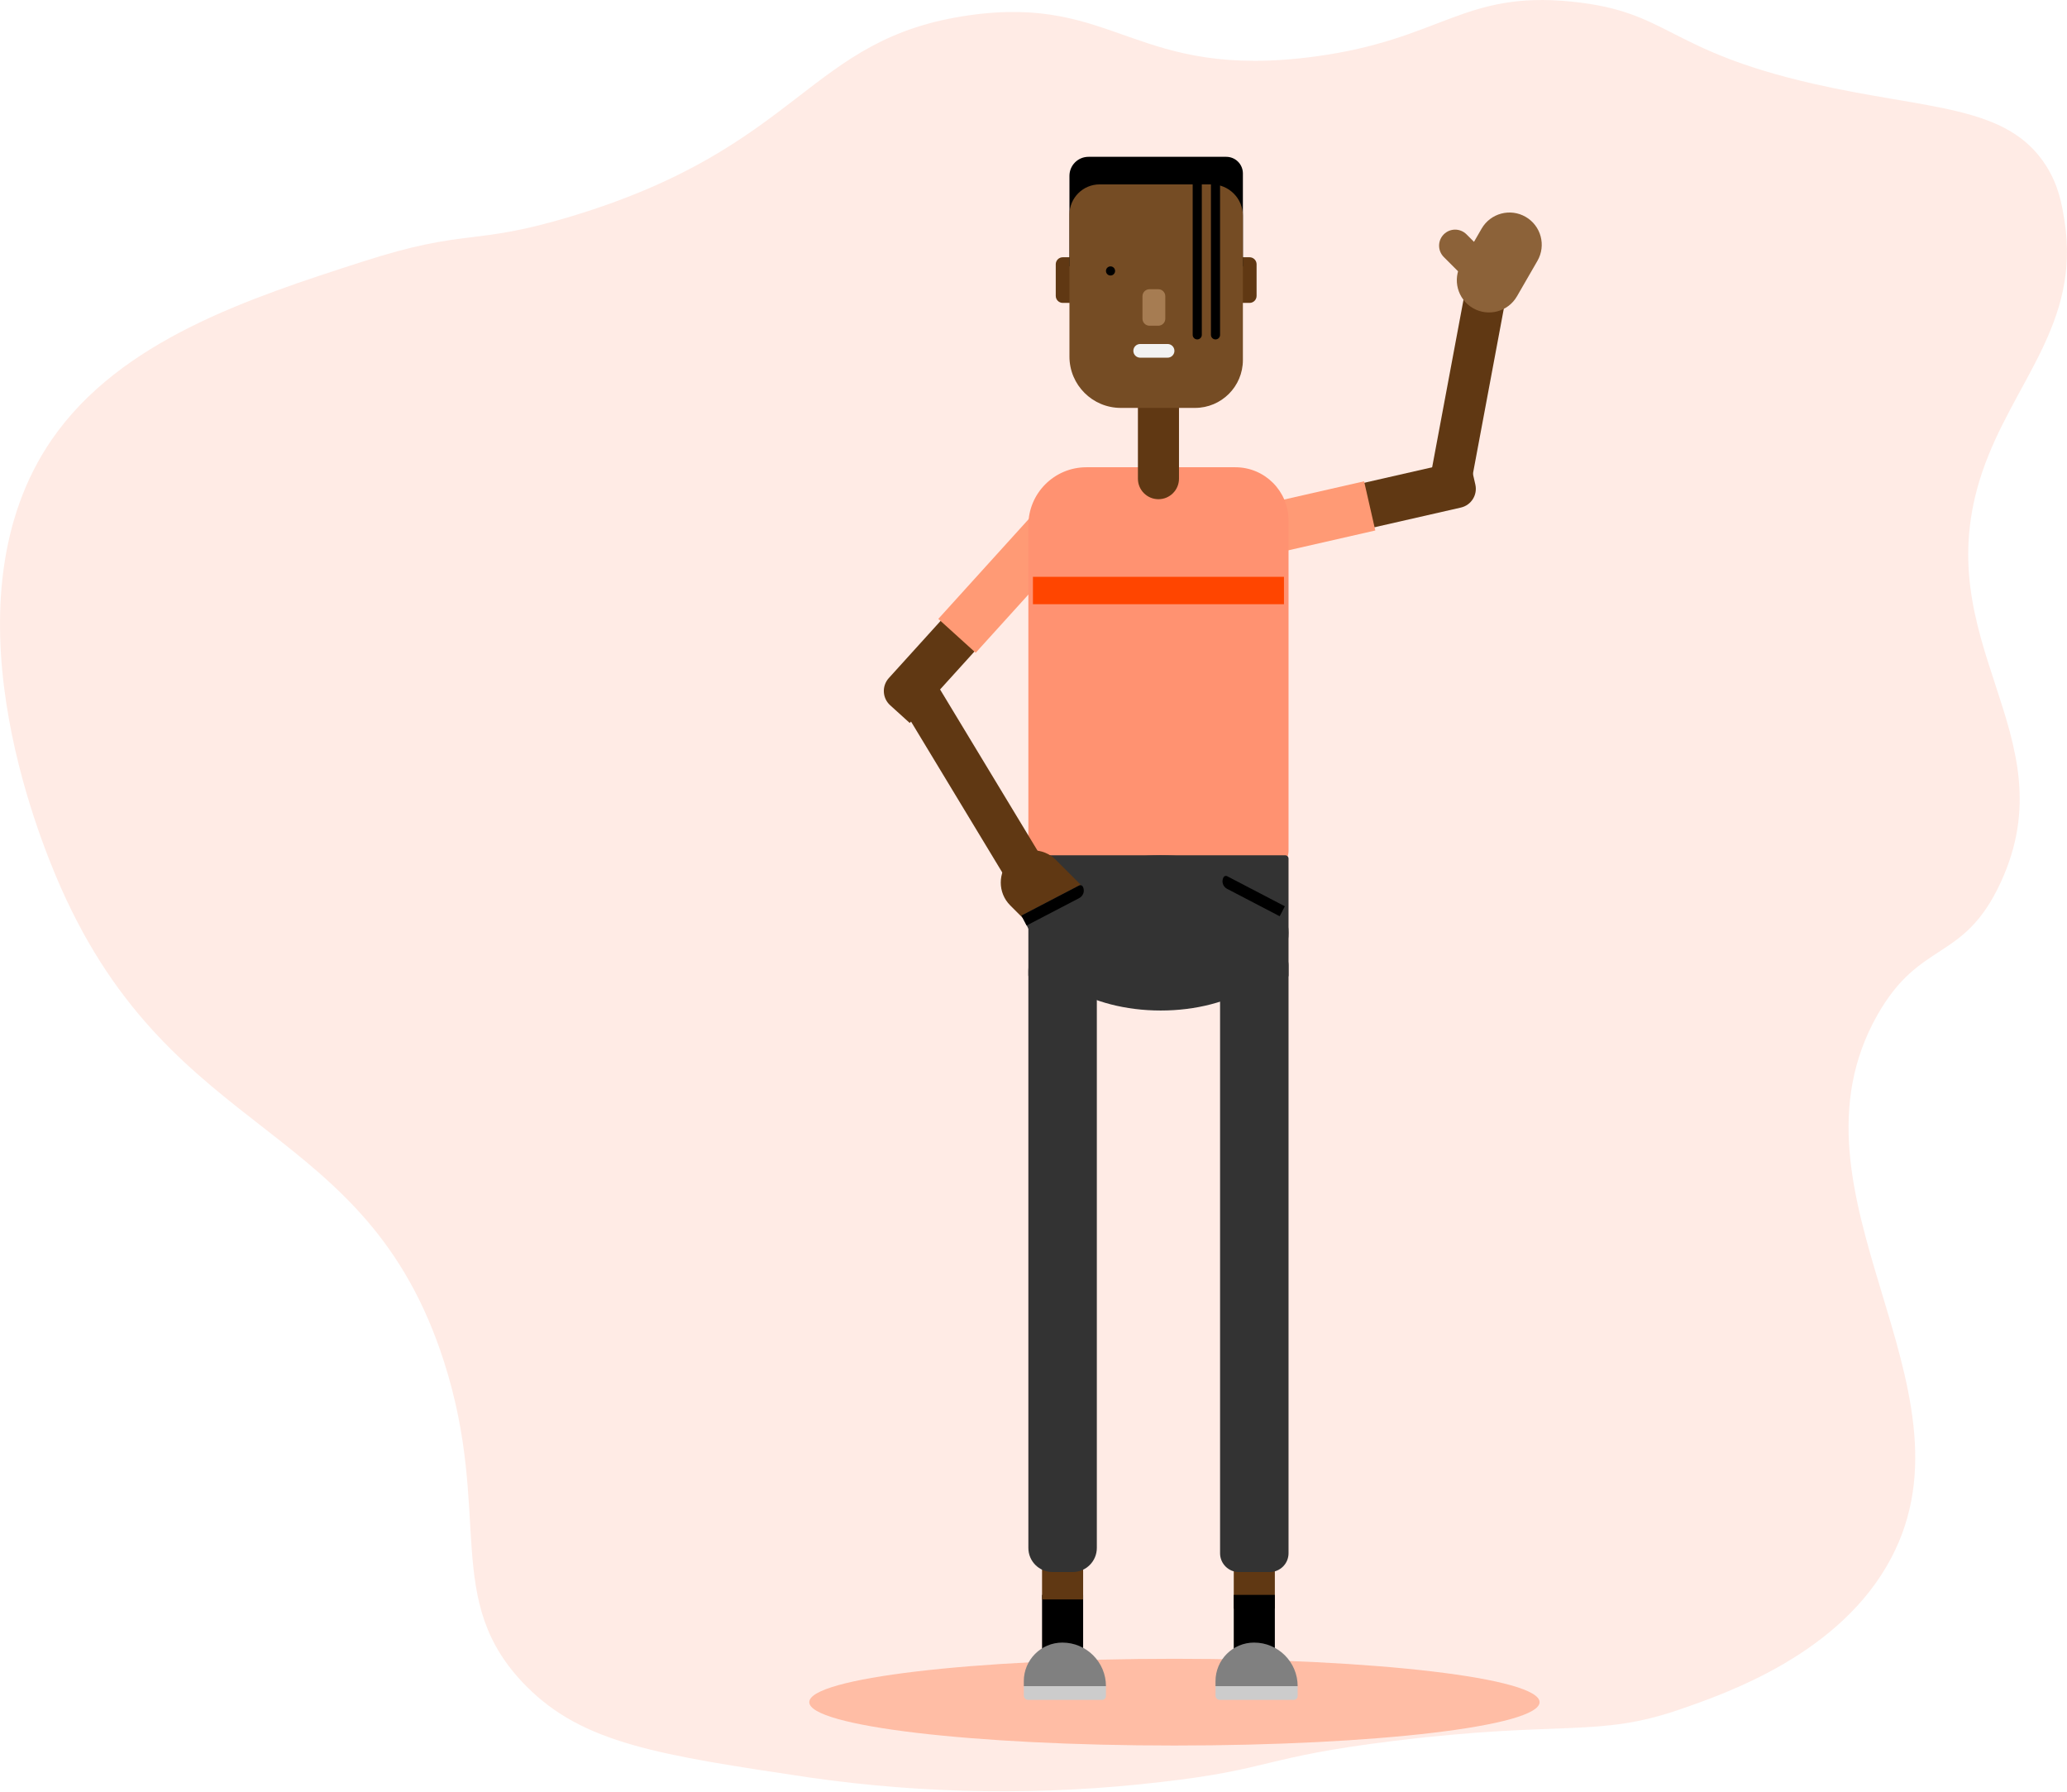
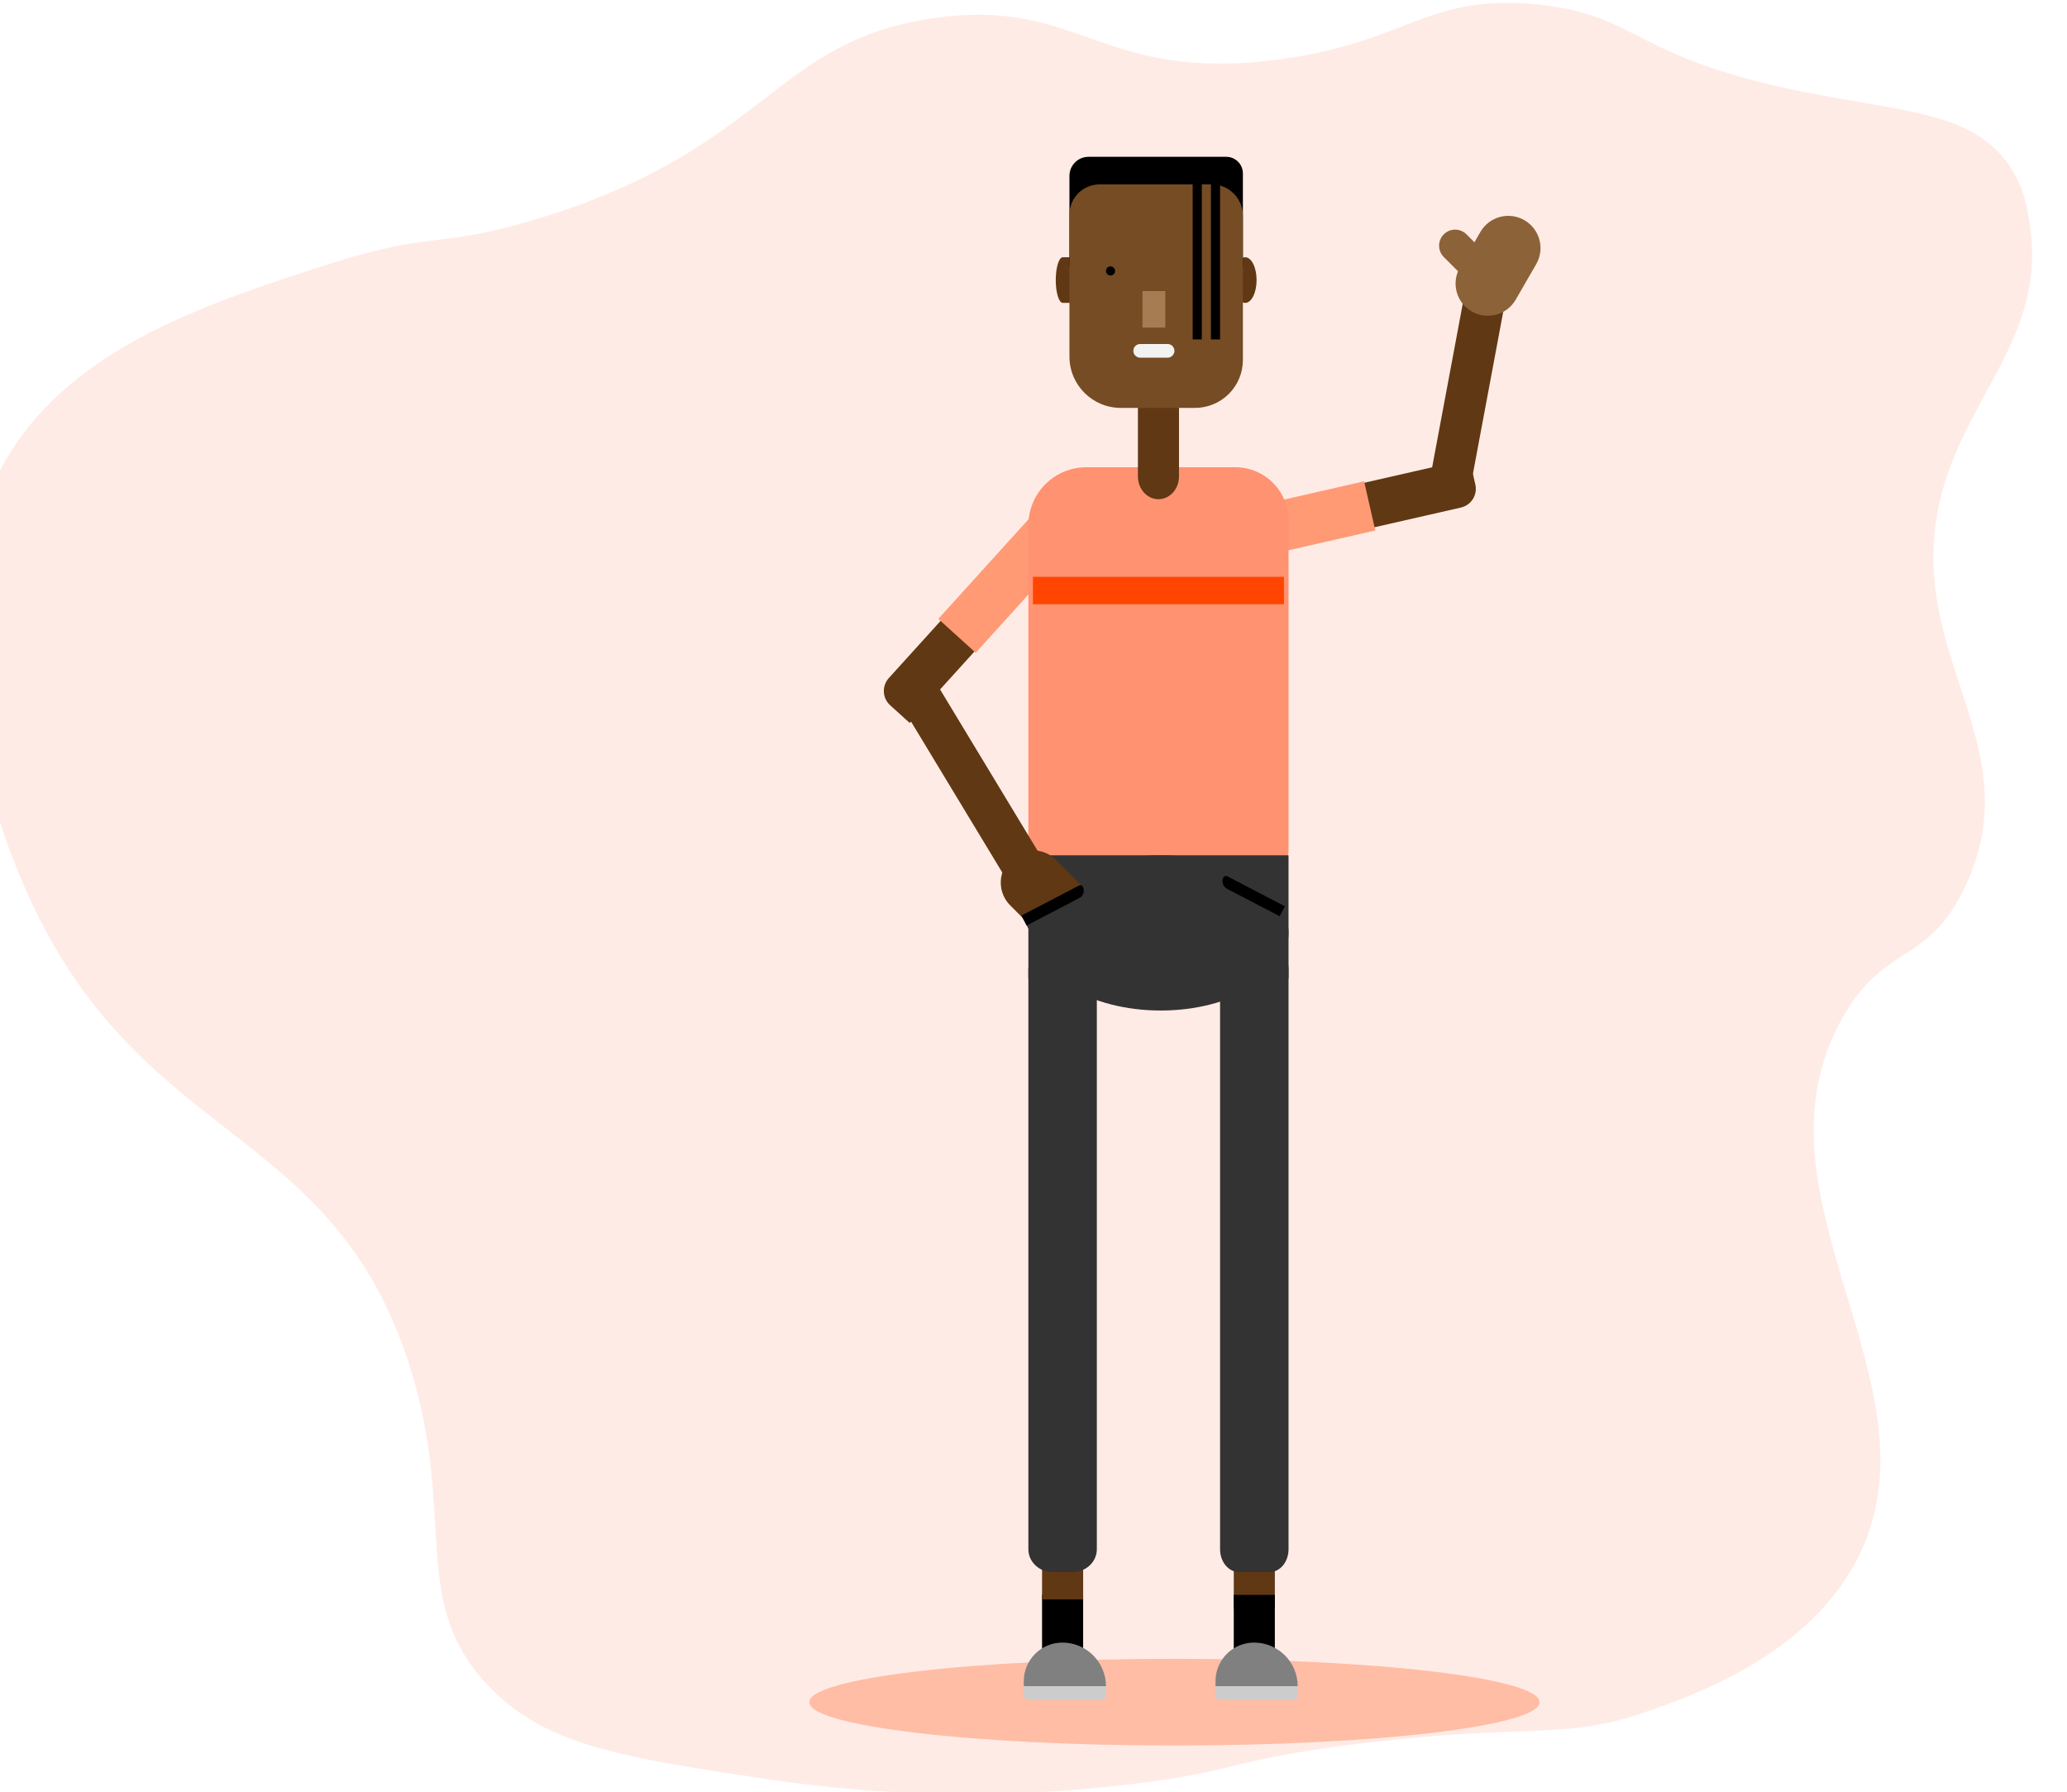
- <svg xmlns="http://www.w3.org/2000/svg" viewBox="0 0 452.85 392.35">
-   <defs>
-     <style>.cls-1,.cls-5{fill:#ff9271;}.cls-1{opacity:0.18;}.cls-2,.cls-9{fill:#ff4500;}.cls-2{opacity:0.28;}.cls-3{fill:#603813;}.cls-4{fill:#ff9a75;}.cls-6{fill:#754c24;}.cls-7{fill:#a67c52;}.cls-8{fill:#f2f2f2;}.cls-10{fill:#333;}.cls-11{fill:gray;}.cls-12{fill:#ccc;}.cls-13{fill:#8c6239;}</style>
-   </defs>
-   <g id="Layer_2" data-name="Layer 2">
-     <g id="Layer_1-2" data-name="Layer 1">
-       <path class="cls-1" d="M125.3,47.35c-22,6.67-22.65,2.46-46,10-24.51,7.91-52.95,17.1-68,39-23.94,34.85-3.2,86.22,2,98,24.84,56.24,66.91,50.57,84,104,10.73,33.54-.59,52.26,18,71,12.48,12.59,29,15.06,62,20a297.4,297.4,0,0,0,77,1c24.57-2.79,21.93-5.42,51-9,37.38-4.6,44.62-.6,63-7,10.07-3.51,34.92-12.07,46-33,20.16-38.07-25.26-79.68-3-119,9.43-16.66,18.85-11.44,27-29,15.19-32.73-16.77-52.48-4-90,6.67-19.61,21.59-32.39,18-55-.58-3.64-1.26-7.66-4-12-8.53-13.5-25.78-12.25-51-18-32.57-7.43-31.37-15.81-53-18-23.75-2.4-28.45,8.26-56,12-39.78,5.39-43.61-13.61-76-9C176.81,8.4,176,32,125.3,47.35Z" />
-       <ellipse class="cls-2" cx="257.3" cy="372.85" rx="80" ry="9.5" />
-       <path class="cls-3" d="M301.2,91.94h10a0,0,0,0,1,0,0v34.54a0,0,0,0,1,0,0h-5.79a4.21,4.21,0,0,1-4.21-4.21V91.94A0,0,0,0,1,301.2,91.94Z" transform="translate(267.78 432.02) rotate(-102.84)" />
-       <rect class="cls-4" x="278.92" y="98.33" width="11.05" height="32.1" transform="translate(332.74 -188.37) rotate(77.16)" />
-       <path class="cls-3" d="M202.2,124.94h10a0,0,0,0,1,0,0v34.54a0,0,0,0,1,0,0h-5.79a4.21,4.21,0,0,1-4.21-4.21V124.94A0,0,0,0,1,202.2,124.94Z" transform="translate(149.1 -102.29) rotate(42.17)" />
-       <rect class="cls-4" x="214.92" y="111.33" width="11.05" height="32.1" transform="translate(142.57 -115.02) rotate(42.17)" />
-       <rect class="cls-3" x="270.3" y="324.35" width="9" height="28" />
-       <rect x="228.3" y="349.35" width="9" height="15" />
-       <rect class="cls-3" x="228.3" y="322.35" width="9" height="28" />
-       <path class="cls-5" d="M238,102.35h32.64A11.65,11.65,0,0,1,282.3,114v72.35a4,4,0,0,1-4,4h-49a4,4,0,0,1-4-4V115.06A12.71,12.71,0,0,1,238,102.35Z" />
-       <rect class="cls-3" x="249.3" y="83.35" width="9" height="26" rx="4.5" />
-       <rect class="cls-3" x="270.3" y="56.35" width="5" height="10" rx="1.54" />
-       <rect class="cls-3" x="231.3" y="56.35" width="5" height="10" rx="1.54" />
-       <path d="M238.47,34.35h30.19A3.64,3.64,0,0,1,272.3,38V58.35a0,0,0,0,1,0,0h-38a0,0,0,0,1,0,0V38.52A4.17,4.17,0,0,1,238.47,34.35Z" />
-       <path class="cls-6" d="M261.81,89.35H245.55A11.25,11.25,0,0,1,234.3,78.1V47a6.61,6.61,0,0,1,6.61-6.61h24.54a6.85,6.85,0,0,1,6.85,6.85V78.86A10.49,10.49,0,0,1,261.81,89.35Z" />
-       <rect x="265.3" y="39.35" width="2" height="35" rx="1" />
-       <rect x="261.3" y="39.35" width="2" height="35" rx="1" />
-       <circle cx="243.3" cy="59.35" r="1" />
-       <rect class="cls-7" x="250.3" y="63.35" width="5" height="8" rx="1.54" />
-       <rect class="cls-8" x="248.3" y="75.35" width="9" height="3" rx="1.5" />
-       <rect class="cls-9" x="226.3" y="126.35" width="55" height="6" />
-       <rect class="cls-10" x="225.3" y="187.35" width="57" height="27" rx="0.73" />
-       <ellipse class="cls-10" cx="254.3" cy="204.35" rx="28" ry="17" />
-       <rect class="cls-10" x="225.3" y="207.35" width="15" height="137" rx="5.28" />
-       <rect class="cls-10" x="267.3" y="207.35" width="15" height="137" rx="4.12" />
-       <path class="cls-11" d="M232.75,359.8h0a9.55,9.55,0,0,1,9.55,9.55v0a0,0,0,0,1,0,0h-18a0,0,0,0,1,0,0v-1.1a8.45,8.45,0,0,1,8.45-8.45Z" />
-       <path class="cls-12" d="M224.3,369.35h18a0,0,0,0,1,0,0v2.16a.84.84,0,0,1-.84.84H225.24a.94.94,0,0,1-.94-.94v-2.06A0,0,0,0,1,224.3,369.35Z" />
-       <rect x="270.3" y="349.35" width="9" height="15" />
-       <path class="cls-11" d="M274.75,359.8h0a9.55,9.55,0,0,1,9.55,9.55v0a0,0,0,0,1,0,0h-18a0,0,0,0,1,0,0v-1.1A8.45,8.45,0,0,1,274.75,359.8Z" />
-       <path class="cls-12" d="M266.3,369.35h18a0,0,0,0,1,0,0v2.16a.84.84,0,0,1-.84.84H267.24a.94.94,0,0,1-.94-.94v-2.06A0,0,0,0,1,266.3,369.35Z" />
-       <rect class="cls-3" x="206.25" y="146.41" width="9.04" height="47.51" transform="matrix(0.86, -0.52, 0.52, 0.86, -57.6, 133.3)" />
-       <rect class="cls-3" x="217.94" y="189.44" width="23.09" height="14.12" rx="7.06" transform="translate(206.16 -104.72) rotate(45)" />
-       <rect class="cls-10" x="226.28" y="196.42" width="17.36" height="16.15" transform="translate(307.71 -98.38) rotate(62.47)" />
-       <rect class="cls-3" x="317.25" y="60.41" width="9.04" height="47.51" transform="translate(20.97 -57.75) rotate(10.6)" />
-       <rect class="cls-13" x="316.94" y="50.44" width="23.09" height="14.12" rx="7.06" transform="translate(542.51 -198.23) rotate(120)" />
-       <rect class="cls-13" x="314.48" y="52.23" width="12.48" height="7.03" rx="3.52" transform="translate(133.36 -210.46) rotate(45)" />
-       <path d="M230.31,190.78h0a1.86,1.86,0,0,1,1.86,1.86v13a0,0,0,0,1,0,0h-2.45a0,0,0,0,1,0,0V191.37A.6.6,0,0,1,230.31,190.78Z" transform="translate(299.96 -98.2) rotate(62.47)" />
-       <path d="M273.13,188.78h2.45a0,0,0,0,1,0,0v13a1.86,1.86,0,0,1-1.86,1.86h0a.6.6,0,0,1-.6-.6V188.78a0,0,0,0,1,0,0Z" transform="translate(575.14 43.58) rotate(117.53)" />
+ <svg xmlns="http://www.w3.org/2000/svg" id="epte8jvlveca1" viewBox="0 0 452.85 392.35" shape-rendering="geometricPrecision" text-rendering="geometricPrecision">
+   <style>#epte8jvlveca37_tr {animation: epte8jvlveca37_tr__tr 1000ms linear infinite normal backwards}@keyframes epte8jvlveca37_tr__tr { 0% {transform: translate(318.2402px,107.5183px) rotate(0deg);animation-timing-function: cubic-bezier(0.42,0,0.58,1)} 50% {transform: translate(318.2402px,107.5183px) rotate(15deg)} 100% {transform: translate(318.2402px,107.5183px) rotate(0deg)} }</style>
+   <g id="epte8jvlveca2">
+     <g id="epte8jvlveca3">
+       <path id="epte8jvlveca4" d="M125.3,47.35C103.3,54.02,102.65,49.81,79.3,57.35C54.79,65.26,26.35,74.45,11.3,96.35C-12.64,131.2,8.1,182.57,13.3,194.35C38.14,250.59,80.21,244.92,97.3,298.35C108.03,331.89,96.71,350.61,115.3,369.35C127.78,381.94,144.3,384.41,177.3,389.35C202.815,393.019,228.698,393.355,254.3,390.35C278.87,387.56,276.23,384.93,305.3,381.35C342.68,376.75,349.92,380.75,368.3,374.35C378.37,370.84,403.22,362.28,414.3,341.35C434.46,303.28,389.04,261.67,411.3,222.35C420.73,205.69,430.15,210.91,438.3,193.35C453.49,160.62,421.53,140.87,434.3,103.35C440.97,83.74,455.89,70.96,452.3,48.35C451.72,44.71,451.04,40.69,448.3,36.35C439.77,22.85,422.52,24.1,397.3,18.35C364.73,10.92,365.93,2.54,344.3,0.35C320.55,-2.05,315.85,8.61,288.3,12.35C248.52,17.74,244.69,-1.26,212.3,3.35C176.81,8.4,176,32,125.3,47.35Z" transform="matrix(1 0 0 1 -7.634084 0.6085152)" opacity="0.18" fill="rgb(255,146,113)" stroke="none" stroke-width="1" />
+       <ellipse id="epte8jvlveca5" rx="80" ry="9.5" transform="matrix(1 0 0 1 257.3 372.85)" opacity="0.28" fill="rgb(255,69,0)" stroke="none" stroke-width="1" />
+       <path id="epte8jvlveca6" d="M301.2,91.94L311.2,91.94L311.2,126.48L305.41,126.48C303.085,126.48,301.2,124.595,301.2,122.27L301.2,91.94Z" transform="matrix(-0.222229 -0.974994 0.974994 -0.222229 267.78 432.02)" fill="rgb(96,56,19)" stroke="none" stroke-width="1" />
+       <rect id="epte8jvlveca7" width="11.05" height="32.1" rx="0" ry="0" transform="matrix(0.222229 0.974994 -0.974994 0.222229 298.853 105.4271)" fill="rgb(255,154,117)" stroke="none" stroke-width="1" />
+       <path id="epte8jvlveca8" d="M202.2,124.94L212.2,124.94L212.2,159.48L206.41,159.48C205.293,159.48,204.223,159.036,203.433,158.247C202.644,157.457,202.2,156.387,202.2,155.27L202.2,124.94Z" transform="matrix(0.741156 0.671333 -0.671333 0.741156 149.1 -102.29)" fill="rgb(96,56,19)" stroke="none" stroke-width="1" />
+       <rect id="epte8jvlveca9" width="11.05" height="32.1" rx="0" ry="0" transform="matrix(0.741156 0.671333 -0.671333 0.741156 227.1197 111.7758)" fill="rgb(255,154,117)" stroke="none" stroke-width="1" />
+       <rect id="epte8jvlveca10" width="9" height="28" rx="0" ry="0" transform="matrix(1 0 0 1 270.3 324.35)" fill="rgb(96,56,19)" stroke="none" stroke-width="1" />
+       <rect id="epte8jvlveca11" width="9" height="15" rx="0" ry="0" transform="matrix(1 0 0 1 228.3 349.35)" fill="rgb(0,0,0)" stroke="none" stroke-width="1" />
+       <rect id="epte8jvlveca12" width="9" height="28" rx="0" ry="0" transform="matrix(1 0 0 1 228.3 322.35)" fill="rgb(96,56,19)" stroke="none" stroke-width="1" />
+       <path id="epte8jvlveca13" d="M238,102.35L270.64,102.35C273.732,102.347,276.697,103.574,278.884,105.759C281.071,107.944,282.3,110.908,282.3,114L282.3,186.35C282.3,188.559,280.509,190.35,278.3,190.35L229.3,190.35C227.091,190.35,225.3,188.559,225.3,186.35L225.3,115.06C225.3,108.044,230.984,102.356,238,102.35Z" fill="rgb(255,146,113)" stroke="none" stroke-width="1" />
+       <rect id="epte8jvlveca14" width="9" height="26" rx="4.5" ry="5" transform="matrix(1 0 0 1 249.3 83.35)" fill="rgb(96,56,19)" stroke="none" stroke-width="1" />
+       <rect id="epte8jvlveca15" width="5" height="10" rx="5" ry="5" transform="matrix(1 0 0 1 270.3 56.35)" fill="rgb(96,56,19)" stroke="none" stroke-width="1" />
+       <rect id="epte8jvlveca16" width="5" height="10" rx="1.54" ry="5" transform="matrix(1 0 0 1 231.3 56.35)" fill="rgb(96,56,19)" stroke="none" stroke-width="1" />
+       <path id="epte8jvlveca17" d="M238.47,34.35L268.66,34.35C269.627,34.35,270.554,34.735,271.237,35.42C271.92,36.104,272.303,37.033,272.3,38L272.3,58.35L234.3,58.35L234.3,38.52C234.3,36.217,236.167,34.35,238.47,34.35Z" fill="rgb(0,0,0)" stroke="none" stroke-width="1" />
+       <path id="epte8jvlveca18" d="M261.81,89.35L245.55,89.35C239.337,89.35,234.3,84.313,234.3,78.1L234.3,47C234.3,45.247,234.996,43.566,236.236,42.326C237.476,41.086,239.157,40.39,240.91,40.39L265.45,40.39C267.267,40.39,269.009,41.112,270.294,42.396C271.578,43.681,272.3,45.423,272.3,47.24L272.3,78.86C272.3,81.642,271.195,84.31,269.228,86.278C267.26,88.245,264.592,89.35,261.81,89.35Z" fill="rgb(117,76,36)" stroke="none" stroke-width="1" />
+       <rect id="epte8jvlveca19" width="2" height="35" rx="1" ry="0" transform="matrix(1 0 0 1 265.3 39.35)" fill="rgb(0,0,0)" stroke="none" stroke-width="1" />
+       <rect id="epte8jvlveca20" width="2" height="35" rx="1" ry="0" transform="matrix(1 0 0 1 261.3 39.35)" fill="rgb(0,0,0)" stroke="none" stroke-width="1" />
+       <circle id="epte8jvlveca21" r="1" transform="matrix(1 0 0 1 243.3 59.35)" fill="rgb(0,0,0)" stroke="none" stroke-width="1" />
+       <rect id="epte8jvlveca22" width="5" height="8" rx="5" ry="0" transform="matrix(1 0 0 1 250.3 63.75478)" fill="rgb(166,124,82)" stroke="none" stroke-width="1" />
+       <rect id="epte8jvlveca23" width="9" height="3" rx="1.5" ry="5" transform="matrix(1 0 0 1 248.3 75.35)" fill="rgb(242,242,242)" stroke="none" stroke-width="1" />
+       <rect id="epte8jvlveca24" width="55" height="6" rx="0" ry="0" transform="matrix(1 0 0 1 226.3 126.35)" fill="rgb(255,69,0)" stroke="none" stroke-width="1" />
+       <rect id="epte8jvlveca25" width="57" height="27" rx="0.73" ry="0" transform="matrix(1 0 0 1 225.3 187.35)" fill="rgb(51,51,51)" stroke="none" stroke-width="1" />
+       <ellipse id="epte8jvlveca26" rx="28" ry="17" transform="matrix(1 0 0 1 254.3 204.35)" fill="rgb(51,51,51)" stroke="none" stroke-width="1" />
+       <rect id="epte8jvlveca27" width="15" height="137" rx="5.28" ry="5" transform="matrix(1 0 0 1 225.3 207.35)" fill="rgb(51,51,51)" stroke="none" stroke-width="1" />
+       <rect id="epte8jvlveca28" width="15" height="137" rx="4.12" ry="5" transform="matrix(1 0 0 1 267.3 207.35)" fill="rgb(51,51,51)" stroke="none" stroke-width="1" />
+       <path id="epte8jvlveca29" d="M232.75,359.8L232.75,359.8C235.283,359.8,237.712,360.806,239.503,362.597C241.294,364.388,242.3,366.817,242.3,369.35L242.3,369.35L224.3,369.35L224.3,368.25C224.3,363.583,228.083,359.8,232.75,359.8Z" fill="rgb(128,128,128)" stroke="none" stroke-width="1" />
+       <path id="epte8jvlveca30" d="M224.3,369.35L242.3,369.35L242.3,371.51C242.3,371.974,241.924,372.35,241.46,372.35L225.24,372.35C224.721,372.35,224.3,371.929,224.3,371.41L224.3,369.35Z" fill="rgb(204,204,204)" stroke="none" stroke-width="1" />
+       <rect id="epte8jvlveca31" width="9" height="15" rx="0" ry="0" transform="matrix(1 0 0 1 270.3 349.35)" fill="rgb(0,0,0)" stroke="none" stroke-width="1" />
+       <path id="epte8jvlveca32" d="M274.75,359.8L274.75,359.8C277.283,359.8,279.712,360.806,281.503,362.597C283.294,364.388,284.3,366.817,284.3,369.35L284.3,369.35L266.3,369.35L266.3,368.25C266.3,363.583,270.083,359.8,274.75,359.8Z" fill="rgb(128,128,128)" stroke="none" stroke-width="1" />
+       <path id="epte8jvlveca33" d="M266.3,369.35L284.3,369.35L284.3,371.51C284.3,371.974,283.924,372.35,283.46,372.35L267.24,372.35C266.721,372.35,266.3,371.929,266.3,371.41L266.3,369.35Z" fill="rgb(204,204,204)" stroke="none" stroke-width="1" />
+       <rect id="epte8jvlveca34" width="9.04" height="47.51" rx="0" ry="0" transform="matrix(0.86 -0.52 0.52 0.86 195.9082 151.9626)" fill="rgb(96,56,19)" stroke="none" stroke-width="1" />
+       <rect id="epte8jvlveca35" width="23.09" height="14.12" rx="7.06" ry="15" transform="matrix(0.707107 0.707107 -0.707107 0.707107 226.3125 183.3412)" fill="rgb(96,56,19)" stroke="none" stroke-width="1" />
+       <rect id="epte8jvlveca36" width="17.36" height="16.15" rx="0" ry="0" transform="matrix(0.462213 0.886769 -0.886769 0.462213 238.1204 193.066)" fill="rgb(51,51,51)" stroke="none" stroke-width="1" />
+       <g id="epte8jvlveca37_tr" transform="translate(318.2402,107.5183) rotate(0)">
+         <g id="epte8jvlveca37" transform="translate(-318.2402,-107.5183)">
+           <rect id="epte8jvlveca38" width="9.04" height="47.51" rx="0" ry="0" transform="matrix(0.982935 0.183951 -0.183951 0.982935 321.6936 59.98756)" fill="rgb(96,56,19)" stroke="none" stroke-width="1" />
+           <rect id="epte8jvlveca39" width="23.09" height="14.12" rx="7.06" ry="15" transform="matrix(-0.5 0.866025 -0.866025 -0.5 340.0866 51.75826)" fill="rgb(140,98,57)" stroke="none" stroke-width="1" />
+           <rect id="epte8jvlveca40" width="12.48" height="7.03" rx="3.52" ry="15" transform="matrix(0.707107 0.707107 -0.707107 0.707107 318.7988 48.84321)" fill="rgb(140,98,57)" stroke="none" stroke-width="1" />
+         </g>
+       </g>
+       <path id="epte8jvlveca41" d="M230.31,190.78L230.31,190.78C230.803,190.78,231.276,190.976,231.625,191.325C231.974,191.674,232.17,192.147,232.17,192.64L232.17,205.64L229.72,205.64L229.72,191.37C229.725,191.046,229.986,190.785,230.31,190.78Z" transform="matrix(0.462213 0.886769 -0.886769 0.462213 299.96 -98.2)" fill="rgb(0,0,0)" stroke="none" stroke-width="1" />
+       <path id="epte8jvlveca42" d="M273.13,188.78L275.58,188.78L275.58,201.78C275.58,202.273,275.384,202.746,275.035,203.095C274.686,203.444,274.213,203.64,273.72,203.64L273.72,203.64C273.561,203.64,273.408,203.577,273.296,203.464C273.183,203.352,273.12,203.199,273.12,203.04L273.12,188.78Z" transform="matrix(-0.462213 0.886769 -0.886769 -0.462213 575.14 43.58)" fill="rgb(0,0,0)" stroke="none" stroke-width="1" />
    </g>
  </g>
</svg>
